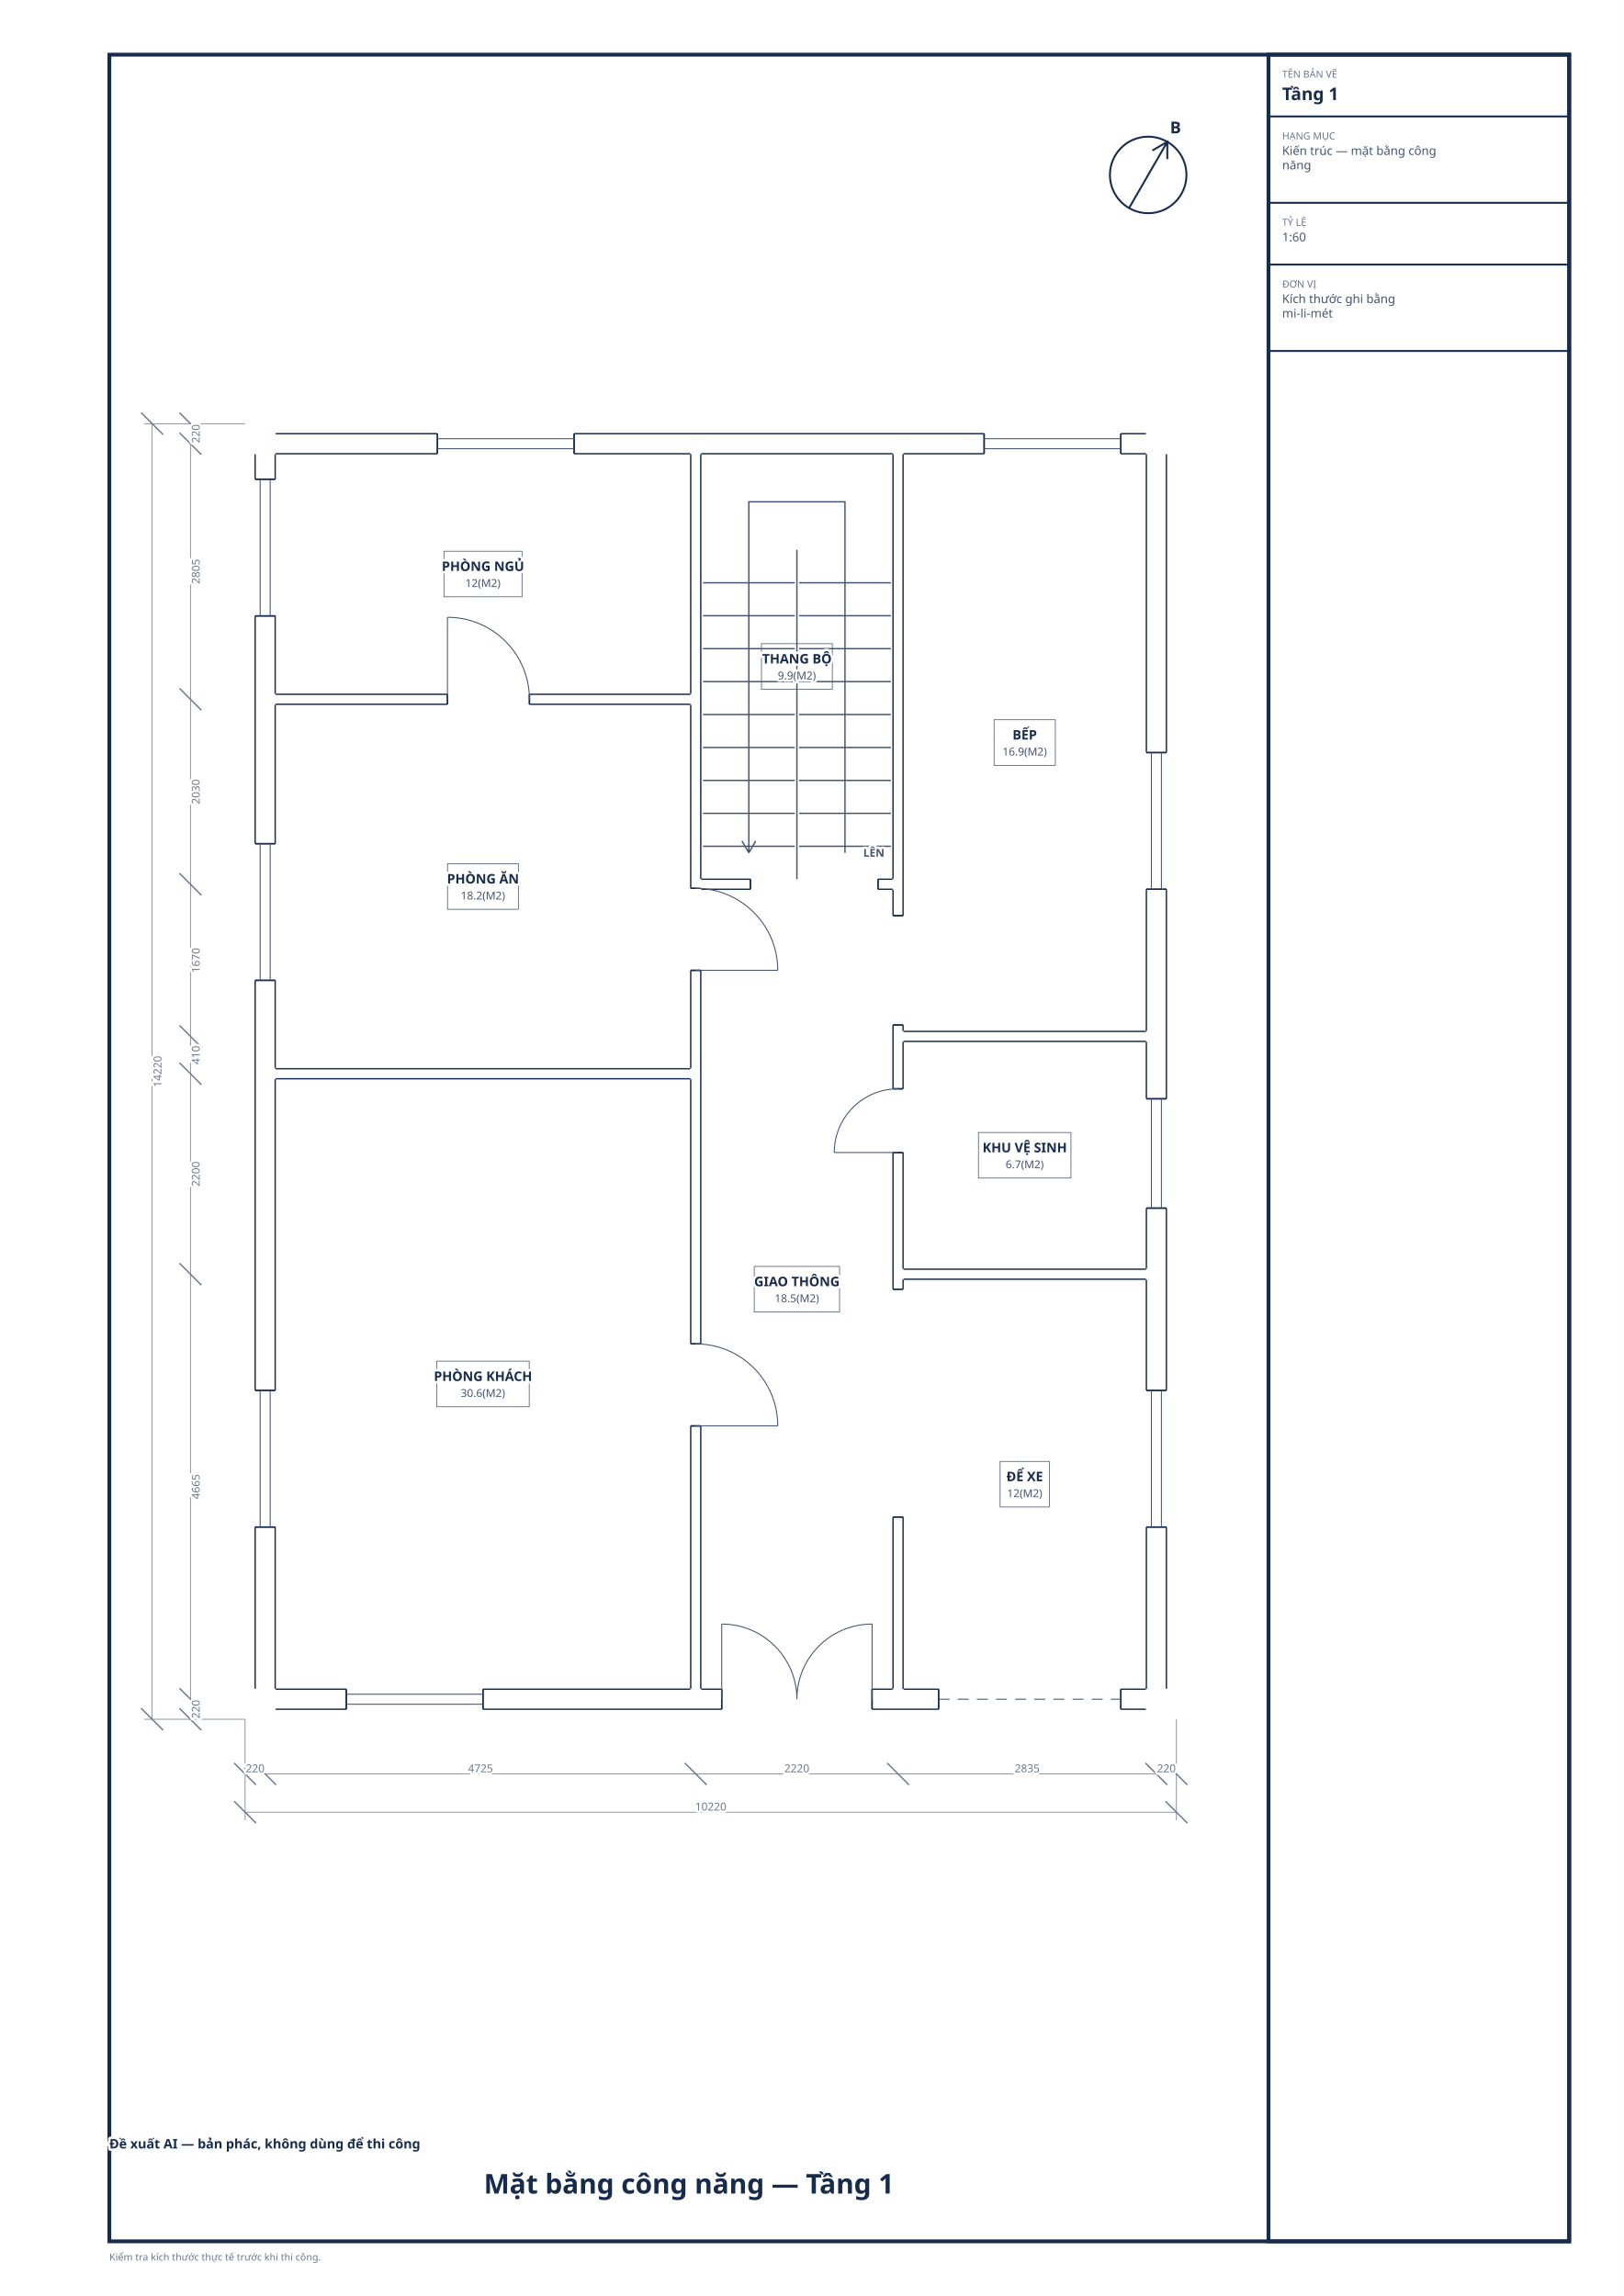
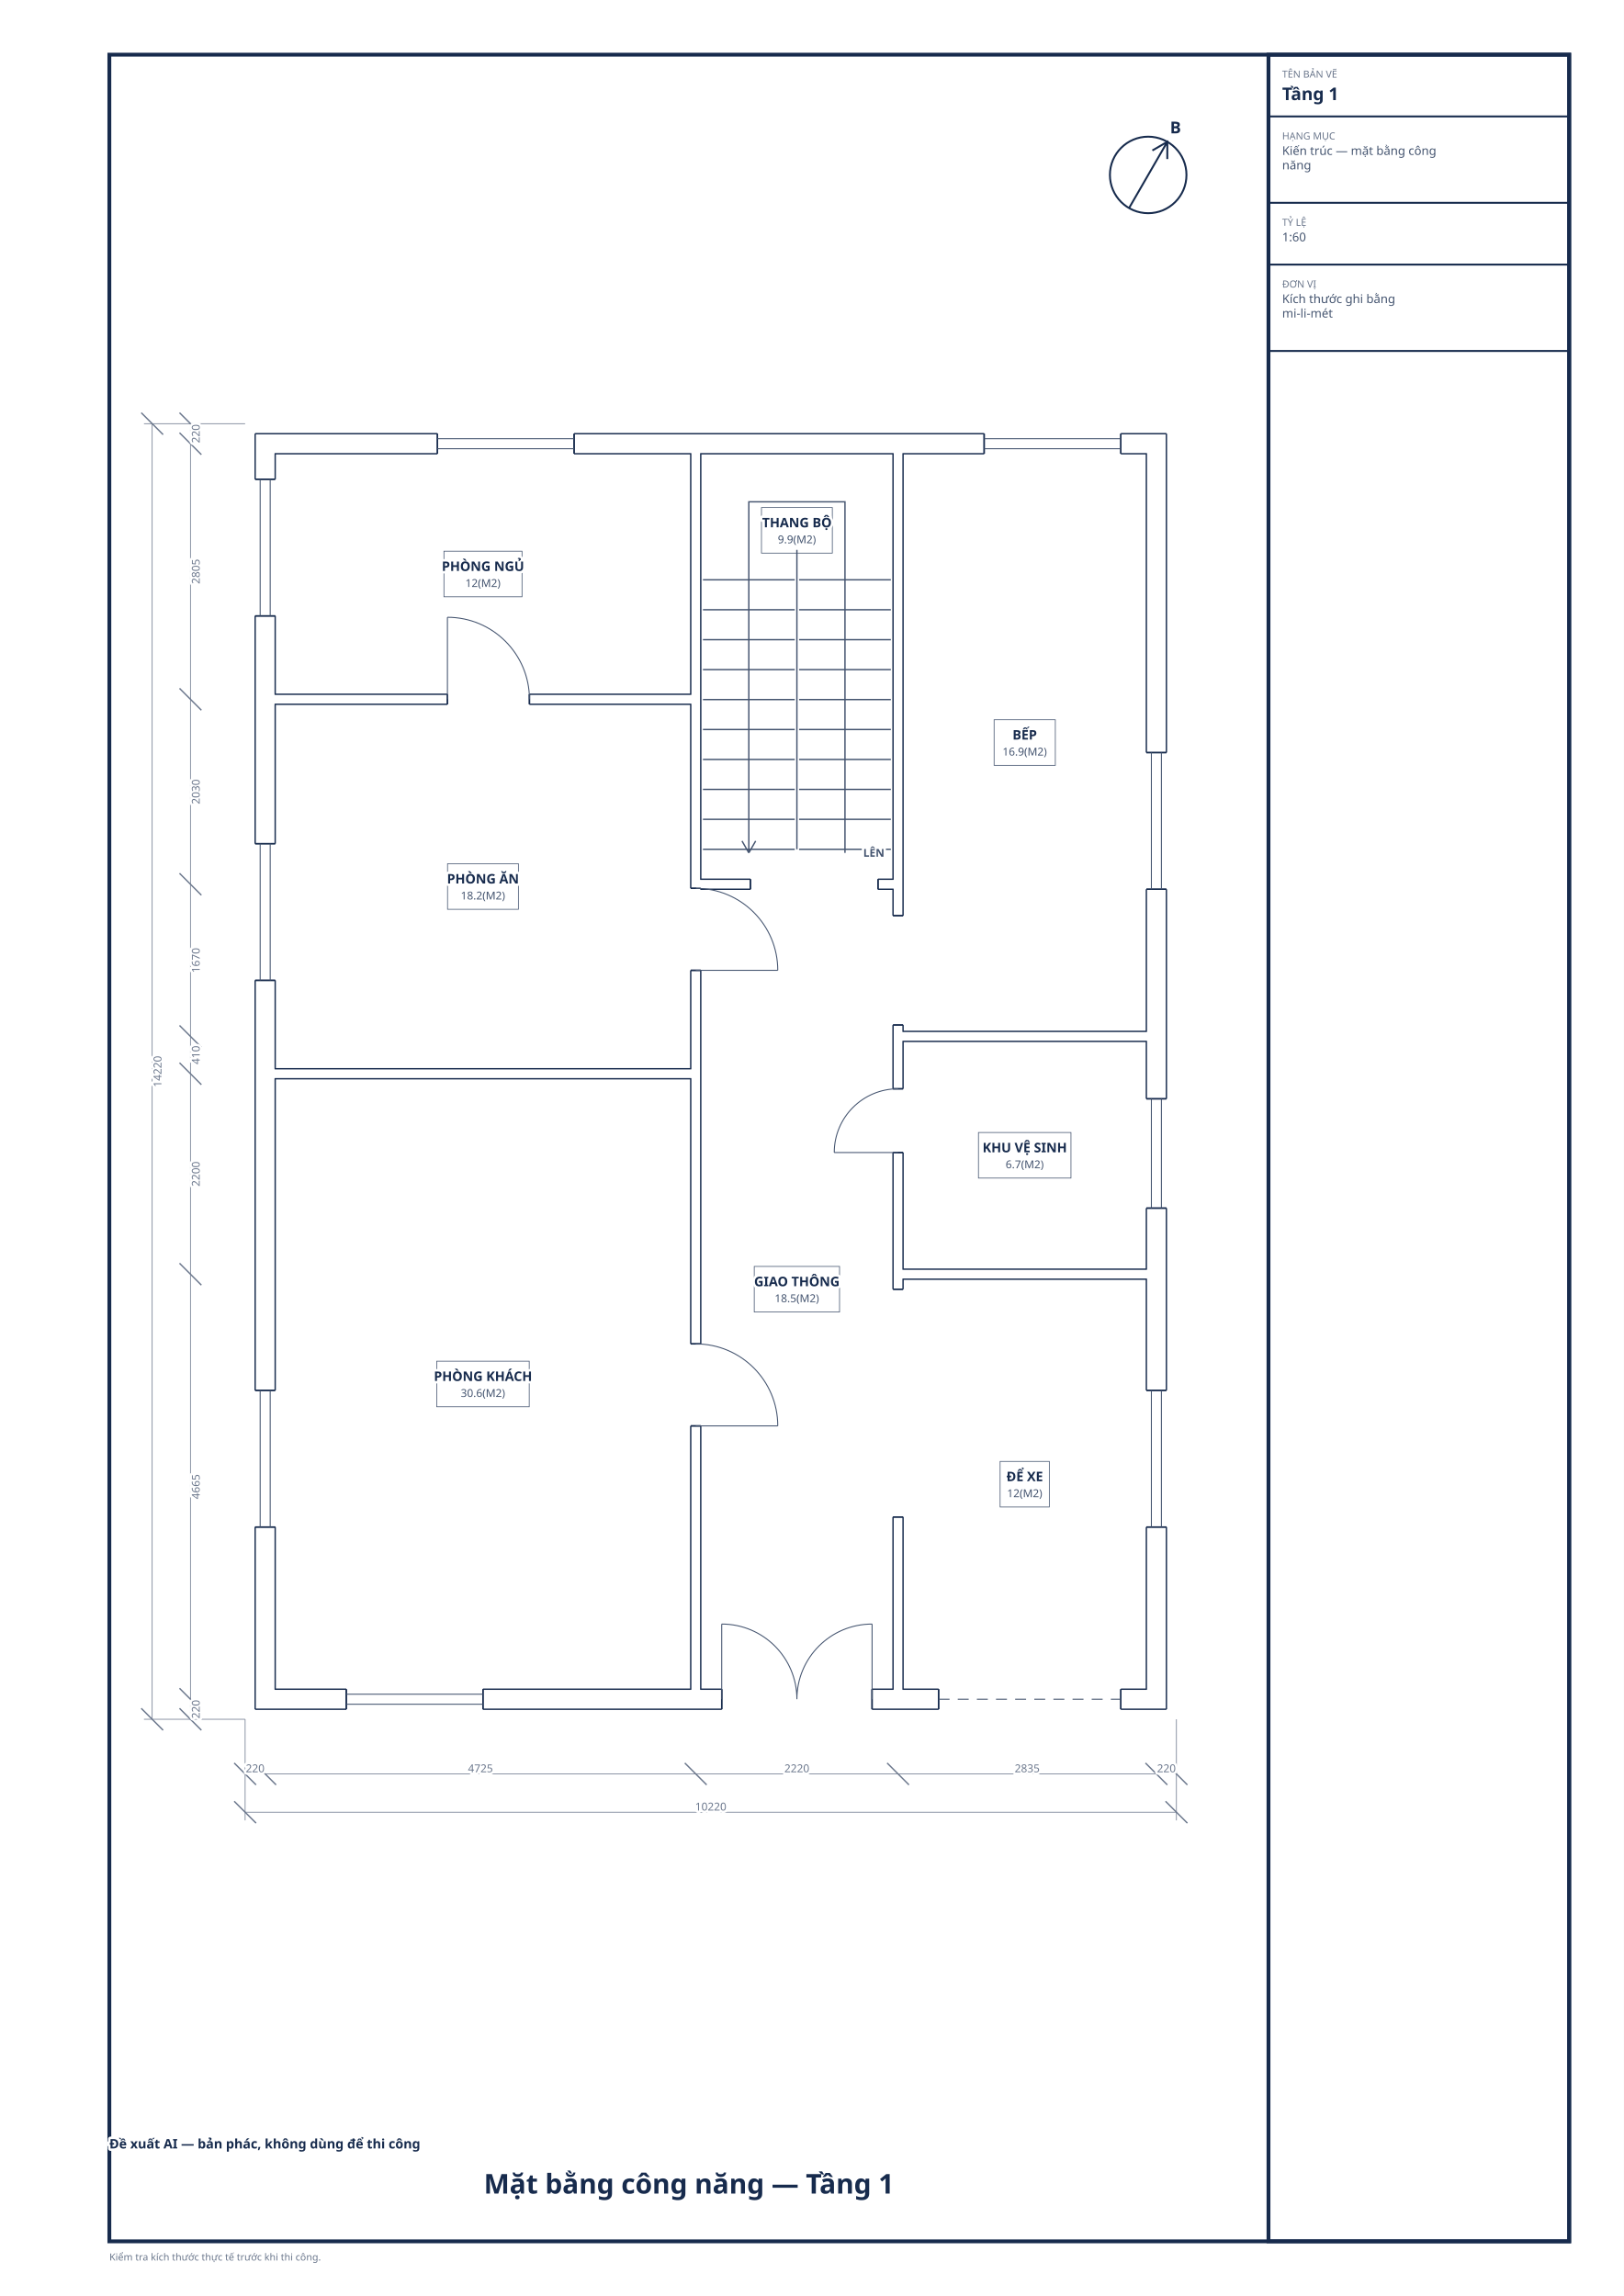
<svg xmlns="http://www.w3.org/2000/svg" viewBox="0 0 297 420" width="297mm" height="420mm">
-   <style>text{font-family:'Be Vietnam Pro', 'Noto Sans', 'Segoe UI', system-ui, sans-serif;text-anchor:middle;dominant-baseline:middle;paint-order:stroke;stroke:#FFFFFF;stroke-width:0.9;stroke-linejoin:round}.fr{stroke:#172B4D;stroke-width:0.7;fill:none;}.tr{stroke:#172B4D;stroke-width:0.35;fill:none;}.wf{fill:#FFFFFF;stroke:none}.w{stroke:#172B4D;stroke-width:0.25;fill:none;}.cl{fill:#172B4D;stroke:#172B4D;stroke-width:0.25}.lb{fill:none;stroke:#44546F;stroke-width:0.13}.rl{stroke:#44546F;stroke-width:0.18;fill:none;}.op{stroke:#172B4D;stroke-width:0.25;fill:none;}.dl{stroke:#44546F;stroke-width:0.18;fill:none;}.wn{stroke:#44546F;stroke-width:0.18;fill:none;}.st{stroke:#44546F;stroke-width:0.25;fill:none;}.sa{stroke:#44546F;stroke-width:0.25;fill:none;}.vd{stroke:#44546F;stroke-width:0.18;fill:#DCDFE4}.nt{stroke:#172B4D;stroke-width:0.35;fill:none;}.dm{stroke:#6B778C;stroke-width:0.13;fill:none;}.dt{stroke:#6B778C;stroke-width:0.25;fill:none;}.tn{font-size:2.4px;fill:#172B4D;font-weight:600;}.ta{font-size:2px;fill:#44546F;}.td{font-size:2px;fill:#6B778C;}.tst{font-size:2px;fill:#44546F;font-weight:600;}.tl{font-size:3.2px;fill:#172B4D;font-weight:700;text-anchor:start;}.tw{font-size:2.4px;fill:#172B4D;font-weight:600;text-anchor:start;}.ts{font-size:2.2px;fill:#44546F;text-anchor:start;}.tnn{font-size:3px;fill:#172B4D;font-weight:700;}.tt{font-size:5px;fill:#172B4D;font-weight:700;}.tbl{font-size:1.8px;fill:#6B778C;text-anchor:start;}.tf{font-size:1.8px;fill:#6B778C;text-anchor:start;}</style>
+   <style>text{font-family:'Be Vietnam Pro', 'Noto Sans', 'Segoe UI', system-ui, sans-serif;text-anchor:middle;dominant-baseline:middle;paint-order:stroke;stroke:#FFFFFF;stroke-width:0.9;stroke-linejoin:round}.fr{stroke:#172B4D;stroke-width:0.7;fill:none;}.tr{stroke:#172B4D;stroke-width:0.35;fill:none;}.wf{fill:#FFFFFF;stroke:none}.w{stroke:#172B4D;stroke-width:0.25;fill:none;}.cl{fill:#172B4D;stroke:#172B4D;stroke-width:0.25}.lb{fill:none;stroke:#44546F;stroke-width:0.13}.rl{stroke:#44546F;stroke-width:0.18;fill:none;}.sd{stroke:#44546F;stroke-width:0.13;fill:none;stroke-dasharray:2.4 1.6;}.op{stroke:#172B4D;stroke-width:0.25;fill:none;}.dl{stroke:#44546F;stroke-width:0.18;fill:none;}.wn{stroke:#44546F;stroke-width:0.18;fill:none;}.st{stroke:#44546F;stroke-width:0.25;fill:none;}.sa{stroke:#44546F;stroke-width:0.25;fill:none;}.vd{stroke:#44546F;stroke-width:0.18;fill:#DCDFE4}.nt{stroke:#172B4D;stroke-width:0.35;fill:none;}.dm{stroke:#6B778C;stroke-width:0.13;fill:none;}.dt{stroke:#6B778C;stroke-width:0.25;fill:none;}.tn{font-size:2.4px;fill:#172B4D;font-weight:600;}.ta{font-size:2px;fill:#44546F;}.td{font-size:2px;fill:#6B778C;}.tst{font-size:2px;fill:#44546F;font-weight:600;}.tl{font-size:3.2px;fill:#172B4D;font-weight:700;text-anchor:start;}.tw{font-size:2.4px;fill:#172B4D;font-weight:600;text-anchor:start;}.ts{font-size:2.2px;fill:#44546F;text-anchor:start;}.tnn{font-size:3px;fill:#172B4D;font-weight:700;}.tt{font-size:5px;fill:#172B4D;font-weight:700;}.tbl{font-size:1.8px;fill:#6B778C;text-anchor:start;}.tf{font-size:1.8px;fill:#6B778C;text-anchor:start;}</style>
  <rect x="0" y="0" width="297" height="420" fill="#FFFFFF" />
  <rect x="20" y="10" width="267" height="400" class="fr" />
  <rect x="232" y="10" width="55" height="400" class="fr" />
  <text x="234.5" y="13.58" class="tbl">TÊN BẢN VẼ</text>
  <text x="234.5" y="17.18" class="tl">Tầng 1</text>
  <path class="tr" d="M 232 21.3 L 287 21.3" />
  <text x="234.5" y="24.88" class="tbl">HẠNG MỤC</text>
  <text x="234.5" y="27.58" class="ts">Kiến trúc — mặt bằng công</text>
  <text x="234.5" y="30.22" class="ts">năng</text>
  <path class="tr" d="M 232 37.1 L 287 37.1" />
  <text x="234.5" y="40.68" class="tbl">TỶ LỆ</text>
  <text x="234.5" y="43.38" class="ts">1:60</text>
  <path class="tr" d="M 232 48.4 L 287 48.4" />
  <text x="234.5" y="51.98" class="tbl">ĐƠN VỊ</text>
  <text x="234.5" y="54.68" class="ts">Kích thước ghi bằng</text>
  <text x="234.5" y="57.32" class="ts">mi-li-mét</text>
  <path class="tr" d="M 232 64.2 L 287 64.2" />
  <text x="126" y="399.5" class="tt">Mặt bằng công năng — Tầng 1</text>
  <text x="20" y="392.16" class="tw">Đề xuất AI — bản phác, không dùng để thi công</text>
  <text x="20" y="412.88" class="tf">Kiểm tra kích thước thực tế trước khi thi công.</text>
  <path class="wf" d="M 46.667 312.667 L 63.333 312.667 L 63.333 309 L 46.667 309 Z M 88.333 312.667 L 132 312.667 L 132 309 L 88.333 309 Z M 159.5 312.667 L 171.667 312.667 L 171.667 309 L 159.5 309 Z M 205 312.667 L 213.333 312.667 L 213.333 309 L 205 309 Z M 46.667 83 L 80 83 L 80 79.333 L 46.667 79.333 Z M 105 83 L 180 83 L 180 79.333 L 105 79.333 Z M 205 83 L 213.333 83 L 213.333 79.333 L 205 79.333 Z M 50.333 312.667 L 50.333 279.333 L 46.667 279.333 L 46.667 312.667 Z M 50.333 254.333 L 50.333 179.333 L 46.667 179.333 L 46.667 254.333 Z M 50.333 154.333 L 50.333 112.667 L 46.667 112.667 L 46.667 154.333 Z M 50.333 87.667 L 50.333 79.333 L 46.667 79.333 L 46.667 87.667 Z M 213.333 312.667 L 213.333 279.333 L 209.667 279.333 L 209.667 312.667 Z M 213.333 254.333 L 213.333 221 L 209.667 221 L 209.667 254.333 Z M 213.333 201 L 213.333 162.667 L 209.667 162.667 L 209.667 201 Z M 213.333 137.667 L 213.333 79.333 L 209.667 79.333 L 209.667 137.667 Z M 128.167 310.833 L 128.167 260.833 L 126.333 260.833 L 126.333 310.833 Z M 128.167 245.833 L 128.167 177.5 L 126.333 177.5 L 126.333 245.833 Z M 128.167 162.5 L 128.167 81.167 L 126.333 81.167 L 126.333 162.5 Z M 165.167 310.833 L 165.167 277.5 L 163.333 277.5 L 163.333 310.833 Z M 165.167 235.833 L 165.167 210.833 L 163.333 210.833 L 163.333 235.833 Z M 165.167 199.167 L 165.167 187.5 L 163.333 187.5 L 163.333 199.167 Z M 165.167 167.5 L 165.167 81.167 L 163.333 81.167 L 163.333 167.5 Z M 48.5 197.333 L 127.25 197.333 L 127.25 195.5 L 48.5 195.5 Z M 48.5 128.833 L 81.833 128.833 L 81.833 127 L 48.5 127 Z M 96.833 128.833 L 127.25 128.833 L 127.25 127 L 96.833 127 Z M 127.25 162.667 L 137.25 162.667 L 137.25 160.833 L 127.25 160.833 Z M 160.583 162.667 L 164.25 162.667 L 164.25 160.833 L 160.583 160.833 Z M 164.25 234 L 211.5 234 L 211.5 232.167 L 164.25 232.167 Z M 164.25 190.5 L 211.5 190.5 L 211.5 188.667 L 164.25 188.667 Z" />
-   <path class="w" d="M 50.417 312.667 L 63.333 312.667 M 50.417 309 L 63.333 309 M 63.333 312.667 L 63.333 309 M 88.333 312.667 L 132 312.667 M 88.333 309 L 126.25 309 M 128.25 309 L 132 309 M 88.333 312.667 L 88.333 309 M 132 312.667 L 132 309 M 159.5 312.667 L 171.667 312.667 M 159.5 309 L 163.25 309 M 165.25 309 L 171.667 309 M 159.5 312.667 L 159.5 309 M 171.667 312.667 L 171.667 309 M 205 312.667 L 209.583 312.667 M 205 309 L 209.583 309 M 205 312.667 L 205 309 M 50.417 83 L 80 83 M 50.417 79.333 L 80 79.333 M 80 83 L 80 79.333 M 105 83 L 126.25 83 M 128.25 83 L 163.25 83 M 165.25 83 L 180 83 M 105 79.333 L 180 79.333 M 105 83 L 105 79.333 M 180 83 L 180 79.333 M 205 83 L 209.583 83 M 205 79.333 L 209.583 79.333 M 205 83 L 205 79.333 M 50.333 308.917 L 50.333 279.333 M 46.667 308.917 L 46.667 279.333 M 50.333 279.333 L 46.667 279.333 M 50.333 254.333 L 50.333 197.417 M 50.333 195.417 L 50.333 179.333 M 46.667 254.333 L 46.667 179.333 M 50.333 254.333 L 46.667 254.333 M 50.333 179.333 L 46.667 179.333 M 50.333 154.333 L 50.333 128.917 M 50.333 126.917 L 50.333 112.667 M 46.667 154.333 L 46.667 112.667 M 50.333 154.333 L 46.667 154.333 M 50.333 112.667 L 46.667 112.667 M 50.333 87.667 L 50.333 83.083 M 46.667 87.667 L 46.667 83.083 M 50.333 87.667 L 46.667 87.667 M 213.333 308.917 L 213.333 279.333 M 209.667 308.917 L 209.667 279.333 M 213.333 279.333 L 209.667 279.333 M 213.333 254.333 L 213.333 221 M 209.667 254.333 L 209.667 234.083 M 209.667 232.083 L 209.667 221 M 213.333 254.333 L 209.667 254.333 M 213.333 221 L 209.667 221 M 213.333 201 L 213.333 162.667 M 209.667 201 L 209.667 190.583 M 209.667 188.583 L 209.667 162.667 M 213.333 201 L 209.667 201 M 213.333 162.667 L 209.667 162.667 M 213.333 137.667 L 213.333 83.083 M 209.667 137.667 L 209.667 83.083 M 213.333 137.667 L 209.667 137.667 M 128.167 308.917 L 128.167 260.833 M 126.333 308.917 L 126.333 260.833 M 128.167 260.833 L 126.333 260.833 M 128.167 245.833 L 128.167 177.5 M 126.333 245.833 L 126.333 197.417 M 126.333 195.417 L 126.333 177.5 M 128.167 245.833 L 126.333 245.833 M 128.167 177.5 L 126.333 177.5 M 128.167 160.75 L 128.167 83.083 M 126.333 162.5 L 126.333 128.917 M 126.333 126.917 L 126.333 83.083 M 127.167 162.5 L 126.333 162.5 M 165.167 308.917 L 165.167 277.5 M 163.333 308.917 L 163.333 277.5 M 165.167 277.5 L 163.333 277.5 M 165.167 235.833 L 165.167 234.083 M 165.167 232.083 L 165.167 210.833 M 163.333 235.833 L 163.333 210.833 M 165.167 235.833 L 163.333 235.833 M 165.167 210.833 L 163.333 210.833 M 165.167 199.167 L 165.167 190.583 M 165.167 188.583 L 165.167 187.5 M 163.333 199.167 L 163.333 187.5 M 165.167 199.167 L 163.333 199.167 M 165.167 187.5 L 163.333 187.5 M 165.167 167.5 L 165.167 83.083 M 163.333 167.5 L 163.333 162.75 M 163.333 160.75 L 163.333 83.083 M 165.167 167.5 L 163.333 167.5 M 50.417 197.333 L 126.25 197.333 M 50.417 195.5 L 126.25 195.5 M 50.417 128.833 L 81.833 128.833 M 50.417 127 L 81.833 127 M 81.833 128.833 L 81.833 127 M 96.833 128.833 L 126.25 128.833 M 96.833 127 L 126.25 127 M 96.833 128.833 L 96.833 127 M 128.25 162.667 L 137.25 162.667 M 128.25 160.833 L 137.25 160.833 M 137.25 162.667 L 137.25 160.833 M 160.583 162.667 L 163.25 162.667 M 160.583 160.833 L 163.25 160.833 M 160.583 162.667 L 160.583 160.833 M 165.25 234 L 209.583 234 M 165.25 232.167 L 209.583 232.167 M 165.25 190.5 L 209.583 190.5 M 165.25 188.667 L 209.583 188.667" />
+   <path class="w" d="M 46.667 312.667 L 63.333 312.667 M 46.667 309 L 46.75 309 M 50.25 309 L 63.333 309 M 46.667 312.667 L 46.667 309 M 63.333 312.667 L 63.333 309 M 88.333 312.667 L 132 312.667 M 88.333 309 L 126.417 309 M 128.083 309 L 132 309 M 88.333 312.667 L 88.333 309 M 132 312.667 L 132 309 M 159.5 312.667 L 171.667 312.667 M 159.5 309 L 163.417 309 M 165.083 309 L 171.667 309 M 159.5 312.667 L 159.5 309 M 171.667 312.667 L 171.667 309 M 205 312.667 L 213.333 312.667 M 205 309 L 209.75 309 M 213.25 309 L 213.333 309 M 205 312.667 L 205 309 M 213.333 312.667 L 213.333 309 M 46.667 83 L 46.75 83 M 50.25 83 L 80 83 M 46.667 79.333 L 80 79.333 M 46.667 83 L 46.667 79.333 M 80 83 L 80 79.333 M 105 83 L 126.417 83 M 128.083 83 L 163.417 83 M 165.083 83 L 180 83 M 105 79.333 L 180 79.333 M 105 83 L 105 79.333 M 180 83 L 180 79.333 M 205 83 L 209.75 83 M 213.25 83 L 213.333 83 M 205 79.333 L 213.333 79.333 M 205 83 L 205 79.333 M 213.333 83 L 213.333 79.333 M 50.333 312.667 L 50.333 312.583 M 50.333 309.083 L 50.333 279.333 M 46.667 312.667 L 46.667 279.333 M 50.333 312.667 L 46.667 312.667 M 50.333 279.333 L 46.667 279.333 M 50.333 254.333 L 50.333 197.25 M 50.333 195.583 L 50.333 179.333 M 46.667 254.333 L 46.667 179.333 M 50.333 254.333 L 46.667 254.333 M 50.333 179.333 L 46.667 179.333 M 50.333 154.333 L 50.333 128.75 M 50.333 127.083 L 50.333 112.667 M 46.667 154.333 L 46.667 112.667 M 50.333 154.333 L 46.667 154.333 M 50.333 112.667 L 46.667 112.667 M 50.333 87.667 L 50.333 82.917 M 50.333 79.417 L 50.333 79.333 M 46.667 87.667 L 46.667 79.333 M 50.333 87.667 L 46.667 87.667 M 50.333 79.333 L 46.667 79.333 M 213.333 312.667 L 213.333 279.333 M 209.667 312.667 L 209.667 312.583 M 209.667 309.083 L 209.667 279.333 M 213.333 312.667 L 209.667 312.667 M 213.333 279.333 L 209.667 279.333 M 213.333 254.333 L 213.333 221 M 209.667 254.333 L 209.667 233.917 M 209.667 232.25 L 209.667 221 M 213.333 254.333 L 209.667 254.333 M 213.333 221 L 209.667 221 M 213.333 201 L 213.333 162.667 M 209.667 201 L 209.667 190.417 M 209.667 188.75 L 209.667 162.667 M 213.333 201 L 209.667 201 M 213.333 162.667 L 209.667 162.667 M 213.333 137.667 L 213.333 79.333 M 209.667 137.667 L 209.667 82.917 M 209.667 79.417 L 209.667 79.333 M 213.333 137.667 L 209.667 137.667 M 213.333 79.333 L 209.667 79.333 M 128.167 309.083 L 128.167 260.833 M 126.333 309.083 L 126.333 260.833 M 128.167 260.833 L 126.333 260.833 M 128.167 245.833 L 128.167 177.5 M 126.333 245.833 L 126.333 197.25 M 126.333 195.583 L 126.333 177.5 M 128.167 245.833 L 126.333 245.833 M 128.167 177.5 L 126.333 177.5 M 128.167 160.917 L 128.167 82.917 M 126.333 162.5 L 126.333 128.75 M 126.333 127.083 L 126.333 82.917 M 127.333 162.5 L 126.333 162.5 M 165.167 309.083 L 165.167 277.5 M 163.333 309.083 L 163.333 277.5 M 165.167 277.5 L 163.333 277.5 M 165.167 235.833 L 165.167 233.917 M 165.167 232.25 L 165.167 210.833 M 163.333 235.833 L 163.333 210.833 M 165.167 235.833 L 163.333 235.833 M 165.167 210.833 L 163.333 210.833 M 165.167 199.167 L 165.167 190.417 M 165.167 188.75 L 165.167 187.5 M 163.333 199.167 L 163.333 187.5 M 165.167 199.167 L 163.333 199.167 M 165.167 187.5 L 163.333 187.5 M 165.167 167.5 L 165.167 82.917 M 163.333 167.5 L 163.333 162.583 M 163.333 160.917 L 163.333 82.917 M 165.167 167.5 L 163.333 167.5 M 50.25 197.333 L 126.417 197.333 M 50.25 195.5 L 126.417 195.5 M 50.25 128.833 L 81.833 128.833 M 50.25 127 L 81.833 127 M 81.833 128.833 L 81.833 127 M 96.833 128.833 L 126.417 128.833 M 96.833 127 L 126.417 127 M 96.833 128.833 L 96.833 127 M 128.083 162.667 L 137.25 162.667 M 128.083 160.833 L 137.25 160.833 M 137.25 162.667 L 137.25 160.833 M 160.583 162.667 L 163.417 162.667 M 160.583 160.833 L 163.417 160.833 M 160.583 162.667 L 160.583 160.833 M 165.083 234 L 209.75 234 M 165.083 232.167 L 209.75 232.167 M 165.083 190.5 L 209.75 190.5 M 165.083 188.667 L 209.75 188.667" />
  <path class="op" d="M 132 312.667 L 132 309 M 159.5 312.667 L 159.5 309 M 171.667 312.667 L 171.667 309 M 205 312.667 L 205 309 M 128.167 260.833 L 126.333 260.833 M 128.167 245.833 L 126.333 245.833 M 128.167 177.5 L 126.333 177.5 M 128.167 162.5 L 126.333 162.5 M 81.833 128.833 L 81.833 127 M 96.833 128.833 L 96.833 127 M 137.25 162.667 L 137.25 160.833 M 160.583 162.667 L 160.583 160.833 M 165.167 210.833 L 163.333 210.833 M 165.167 199.167 L 163.333 199.167 M 165.167 277.5 L 163.333 277.5 M 165.167 235.833 L 163.333 235.833 M 165.167 187.5 L 163.333 187.5 M 165.167 167.5 L 163.333 167.5 M 50.333 279.333 L 46.667 279.333 M 50.333 254.333 L 46.667 254.333 M 50.333 179.333 L 46.667 179.333 M 50.333 154.333 L 46.667 154.333 M 50.333 112.667 L 46.667 112.667 M 50.333 87.667 L 46.667 87.667 M 63.333 312.667 L 63.333 309 M 88.333 312.667 L 88.333 309 M 213.333 279.333 L 209.667 279.333 M 213.333 254.333 L 209.667 254.333 M 213.333 221 L 209.667 221 M 213.333 201 L 209.667 201 M 213.333 162.667 L 209.667 162.667 M 213.333 137.667 L 209.667 137.667 M 80 83 L 80 79.333 M 105 83 L 105 79.333 M 180 83 L 180 79.333 M 205 83 L 205 79.333" />
  <path class="wn" d="M 47.583 279.333 L 47.583 254.333 M 49.417 279.333 L 49.417 254.333 M 47.583 179.333 L 47.583 154.333 M 49.417 179.333 L 49.417 154.333 M 47.583 112.667 L 47.583 87.667 M 49.417 112.667 L 49.417 87.667 M 63.333 309.917 L 88.333 309.917 M 63.333 311.75 L 88.333 311.75 M 210.583 279.333 L 210.583 254.333 M 212.417 279.333 L 212.417 254.333 M 210.583 221 L 210.583 201 M 212.417 221 L 212.417 201 M 210.583 162.667 L 210.583 137.667 M 212.417 162.667 L 212.417 137.667 M 80 80.25 L 105 80.25 M 80 82.083 L 105 82.083 M 180 80.25 L 205 80.25 M 180 82.083 L 205 82.083" />
  <path class="dl" d="M 132 310.833 L 132 297.083 M 132 297.083 A 13.75 13.75 0 0 1 145.75 310.833 M 159.5 310.833 L 159.5 297.083 M 159.5 297.083 A 13.75 13.75 0 0 0 145.75 310.833 M 127.25 260.833 L 142.25 260.833 M 142.25 260.833 A 15 15 0 0 0 127.25 245.833 M 127.25 177.5 L 142.25 177.5 M 142.25 177.5 A 15 15 0 0 0 127.25 162.5 M 81.833 127.917 L 81.833 112.917 M 81.833 112.917 A 15 15 0 0 1 96.833 127.917 M 164.25 210.833 L 152.583 210.833 M 152.583 210.833 A 11.667 11.667 0 0 1 164.25 199.167" />
  <path class="dl" d="M 171.667 310.833 L 205 310.833" stroke-dasharray="2 1.5" />
-   <path class="st" d="M 162.933 154.808 L 146.15 154.808 M 162.933 148.783 L 146.15 148.783 M 162.933 142.758 L 146.15 142.758 M 162.933 136.733 L 146.15 136.733 M 162.933 130.708 L 146.15 130.708 M 162.933 124.683 L 146.15 124.683 M 162.933 118.658 L 146.15 118.658 M 162.933 112.633 L 146.15 112.633 M 162.933 106.608 L 146.15 106.608 M 145.35 106.608 L 128.567 106.608 M 145.35 112.633 L 128.567 112.633 M 145.35 118.658 L 128.567 118.658 M 145.35 124.683 L 128.567 124.683 M 145.35 130.708 L 128.567 130.708 M 145.35 136.733 L 128.567 136.733 M 145.35 142.758 L 128.567 142.758 M 145.35 148.783 L 128.567 148.783 M 145.35 154.808 L 128.567 154.808 M 145.75 160.833 L 145.75 100.583" />
+   <path class="st" d="M 162.933 155.356 L 146.15 155.356 M 162.933 149.879 L 146.15 149.879 M 162.933 144.402 L 146.15 144.402 M 162.933 138.924 L 146.15 138.924 M 162.933 133.447 L 146.15 133.447 M 162.933 127.97 L 146.15 127.97 M 162.933 122.492 L 146.15 122.492 M 162.933 117.015 L 146.15 117.015 M 162.933 111.538 L 146.15 111.538 M 162.933 106.061 L 146.15 106.061 M 145.35 106.061 L 128.567 106.061 M 145.35 111.538 L 128.567 111.538 M 145.35 117.015 L 128.567 117.015 M 145.35 122.492 L 128.567 122.492 M 145.35 127.97 L 128.567 127.97 M 145.35 133.447 L 128.567 133.447 M 145.35 138.924 L 128.567 138.924 M 145.35 144.402 L 128.567 144.402 M 145.35 149.879 L 128.567 149.879 M 145.35 155.356 L 128.567 155.356 M 145.75 155.356 L 145.75 100.583" />
  <path class="sa" d="M 154.542 156.013 L 154.542 100.583 L 154.542 91.792 L 136.958 91.792 L 136.958 100.583 L 136.958 156.013 M 138.208 153.838 L 136.958 156.013 M 135.708 153.838 L 136.958 156.013" />
  <text x="159.817" y="156.013" class="tst">LÊN</text>
  <rect x="79.873" y="248.997" width="16.92" height="8.34" class="lb" />
  <text x="88.333" y="251.767" class="tn">PHÒNG KHÁCH</text>
  <text x="88.333" y="254.847" class="ta">30.6(M2)</text>
  <rect x="81.853" y="157.997" width="12.96" height="8.34" class="lb" />
  <text x="88.333" y="160.767" class="tn">PHÒNG ĂN</text>
  <text x="88.333" y="163.847" class="ta">18.2(M2)</text>
  <rect x="81.193" y="100.83" width="14.28" height="8.34" class="lb" />
  <text x="88.333" y="103.6" class="tn">PHÒNG NGỦ</text>
  <text x="88.333" y="106.68" class="ta">12(M2)</text>
  <rect x="137.95" y="231.663" width="15.6" height="8.34" class="lb" />
  <text x="145.75" y="234.433" class="tn">GIAO THÔNG</text>
  <text x="145.75" y="237.513" class="ta">18.5(M2)</text>
-   <rect x="139.27" y="117.747" width="12.96" height="8.34" class="lb" />
-   <text x="145.75" y="120.517" class="tn">THANG BỘ</text>
-   <text x="145.75" y="123.597" class="ta">9.9(M2)</text>
+   <rect x="139.27" y="92.84" width="12.96" height="8.34" class="lb" />
+   <text x="145.75" y="95.61" class="tn">THANG BỘ</text>
+   <text x="145.75" y="98.69" class="ta">9.9(M2)</text>
  <rect x="182.917" y="267.33" width="9" height="8.34" class="lb" />
  <text x="187.417" y="270.1" class="tn">ĐỂ XE</text>
  <text x="187.417" y="273.18" class="ta">12(M2)</text>
  <rect x="178.957" y="207.163" width="16.92" height="8.34" class="lb" />
  <text x="187.417" y="209.933" class="tn">KHU VỆ SINH</text>
  <text x="187.417" y="213.013" class="ta">6.7(M2)</text>
  <rect x="181.817" y="131.663" width="11.2" height="8.34" class="lb" />
  <text x="187.417" y="134.433" class="tn">BẾP</text>
  <text x="187.417" y="137.513" class="ta">16.9(M2)</text>
  <path class="dm" d="M 44.833 324.5 L 215.167 324.5 M 44.833 331.5 L 215.167 331.5 M 44.833 314.5 L 44.833 333 M 215.167 314.5 L 215.167 333" />
  <path class="dt" d="M 42.833 322.5 L 46.833 326.5 M 46.5 322.5 L 50.5 326.5 M 125.25 322.5 L 129.25 326.5 M 162.25 322.5 L 166.25 326.5 M 209.5 322.5 L 213.5 326.5 M 213.167 322.5 L 217.167 326.5 M 42.833 329.5 L 46.833 333.5 M 213.167 329.5 L 217.167 333.5" />
  <text x="46.667" y="323.5" class="td">220</text>
  <text x="87.875" y="323.5" class="td">4725</text>
  <text x="145.75" y="323.5" class="td">2220</text>
  <text x="187.875" y="323.5" class="td">2835</text>
  <text x="213.333" y="323.5" class="td">220</text>
  <text x="130" y="330.5" class="td">10220</text>
  <path class="dm" d="M 34.833 314.5 L 34.833 77.5 M 27.833 314.5 L 27.833 77.5 M 44.833 314.5 L 26.333 314.5 M 44.833 77.5 L 26.333 77.5" />
  <path class="dt" d="M 32.833 312.5 L 36.833 316.5 M 32.833 308.833 L 36.833 312.833 M 32.833 231.083 L 36.833 235.083 M 32.833 194.417 L 36.833 198.417 M 32.833 187.583 L 36.833 191.583 M 32.833 159.75 L 36.833 163.75 M 32.833 125.917 L 36.833 129.917 M 32.833 79.167 L 36.833 83.167 M 32.833 75.5 L 36.833 79.5 M 25.833 312.5 L 29.833 316.5 M 25.833 75.5 L 29.833 79.5" />
  <text x="35.833" y="312.667" class="td" transform="rotate(-90 35.833 312.667)">220</text>
  <text x="35.833" y="271.958" class="td" transform="rotate(-90 35.833 271.958)">4665</text>
  <text x="35.833" y="214.75" class="td" transform="rotate(-90 35.833 214.75)">2200</text>
  <text x="35.833" y="193" class="td" transform="rotate(-90 35.833 193)">410</text>
  <text x="35.833" y="175.667" class="td" transform="rotate(-90 35.833 175.667)">1670</text>
  <text x="35.833" y="144.833" class="td" transform="rotate(-90 35.833 144.833)">2030</text>
  <text x="35.833" y="104.542" class="td" transform="rotate(-90 35.833 104.542)">2805</text>
  <text x="35.833" y="79.333" class="td" transform="rotate(-90 35.833 79.333)">220</text>
  <text x="28.833" y="196" class="td" transform="rotate(-90 28.833 196)">14220</text>
  <circle cx="210" cy="32" r="7" class="nt" />
  <path class="nt" d="M 206.5 38.062 L 213.5 25.938 M 210.766 27.524 L 213.5 25.938 L 213.494 29.099" />
  <text x="215" y="23.34" class="tnn">B</text>
</svg>
